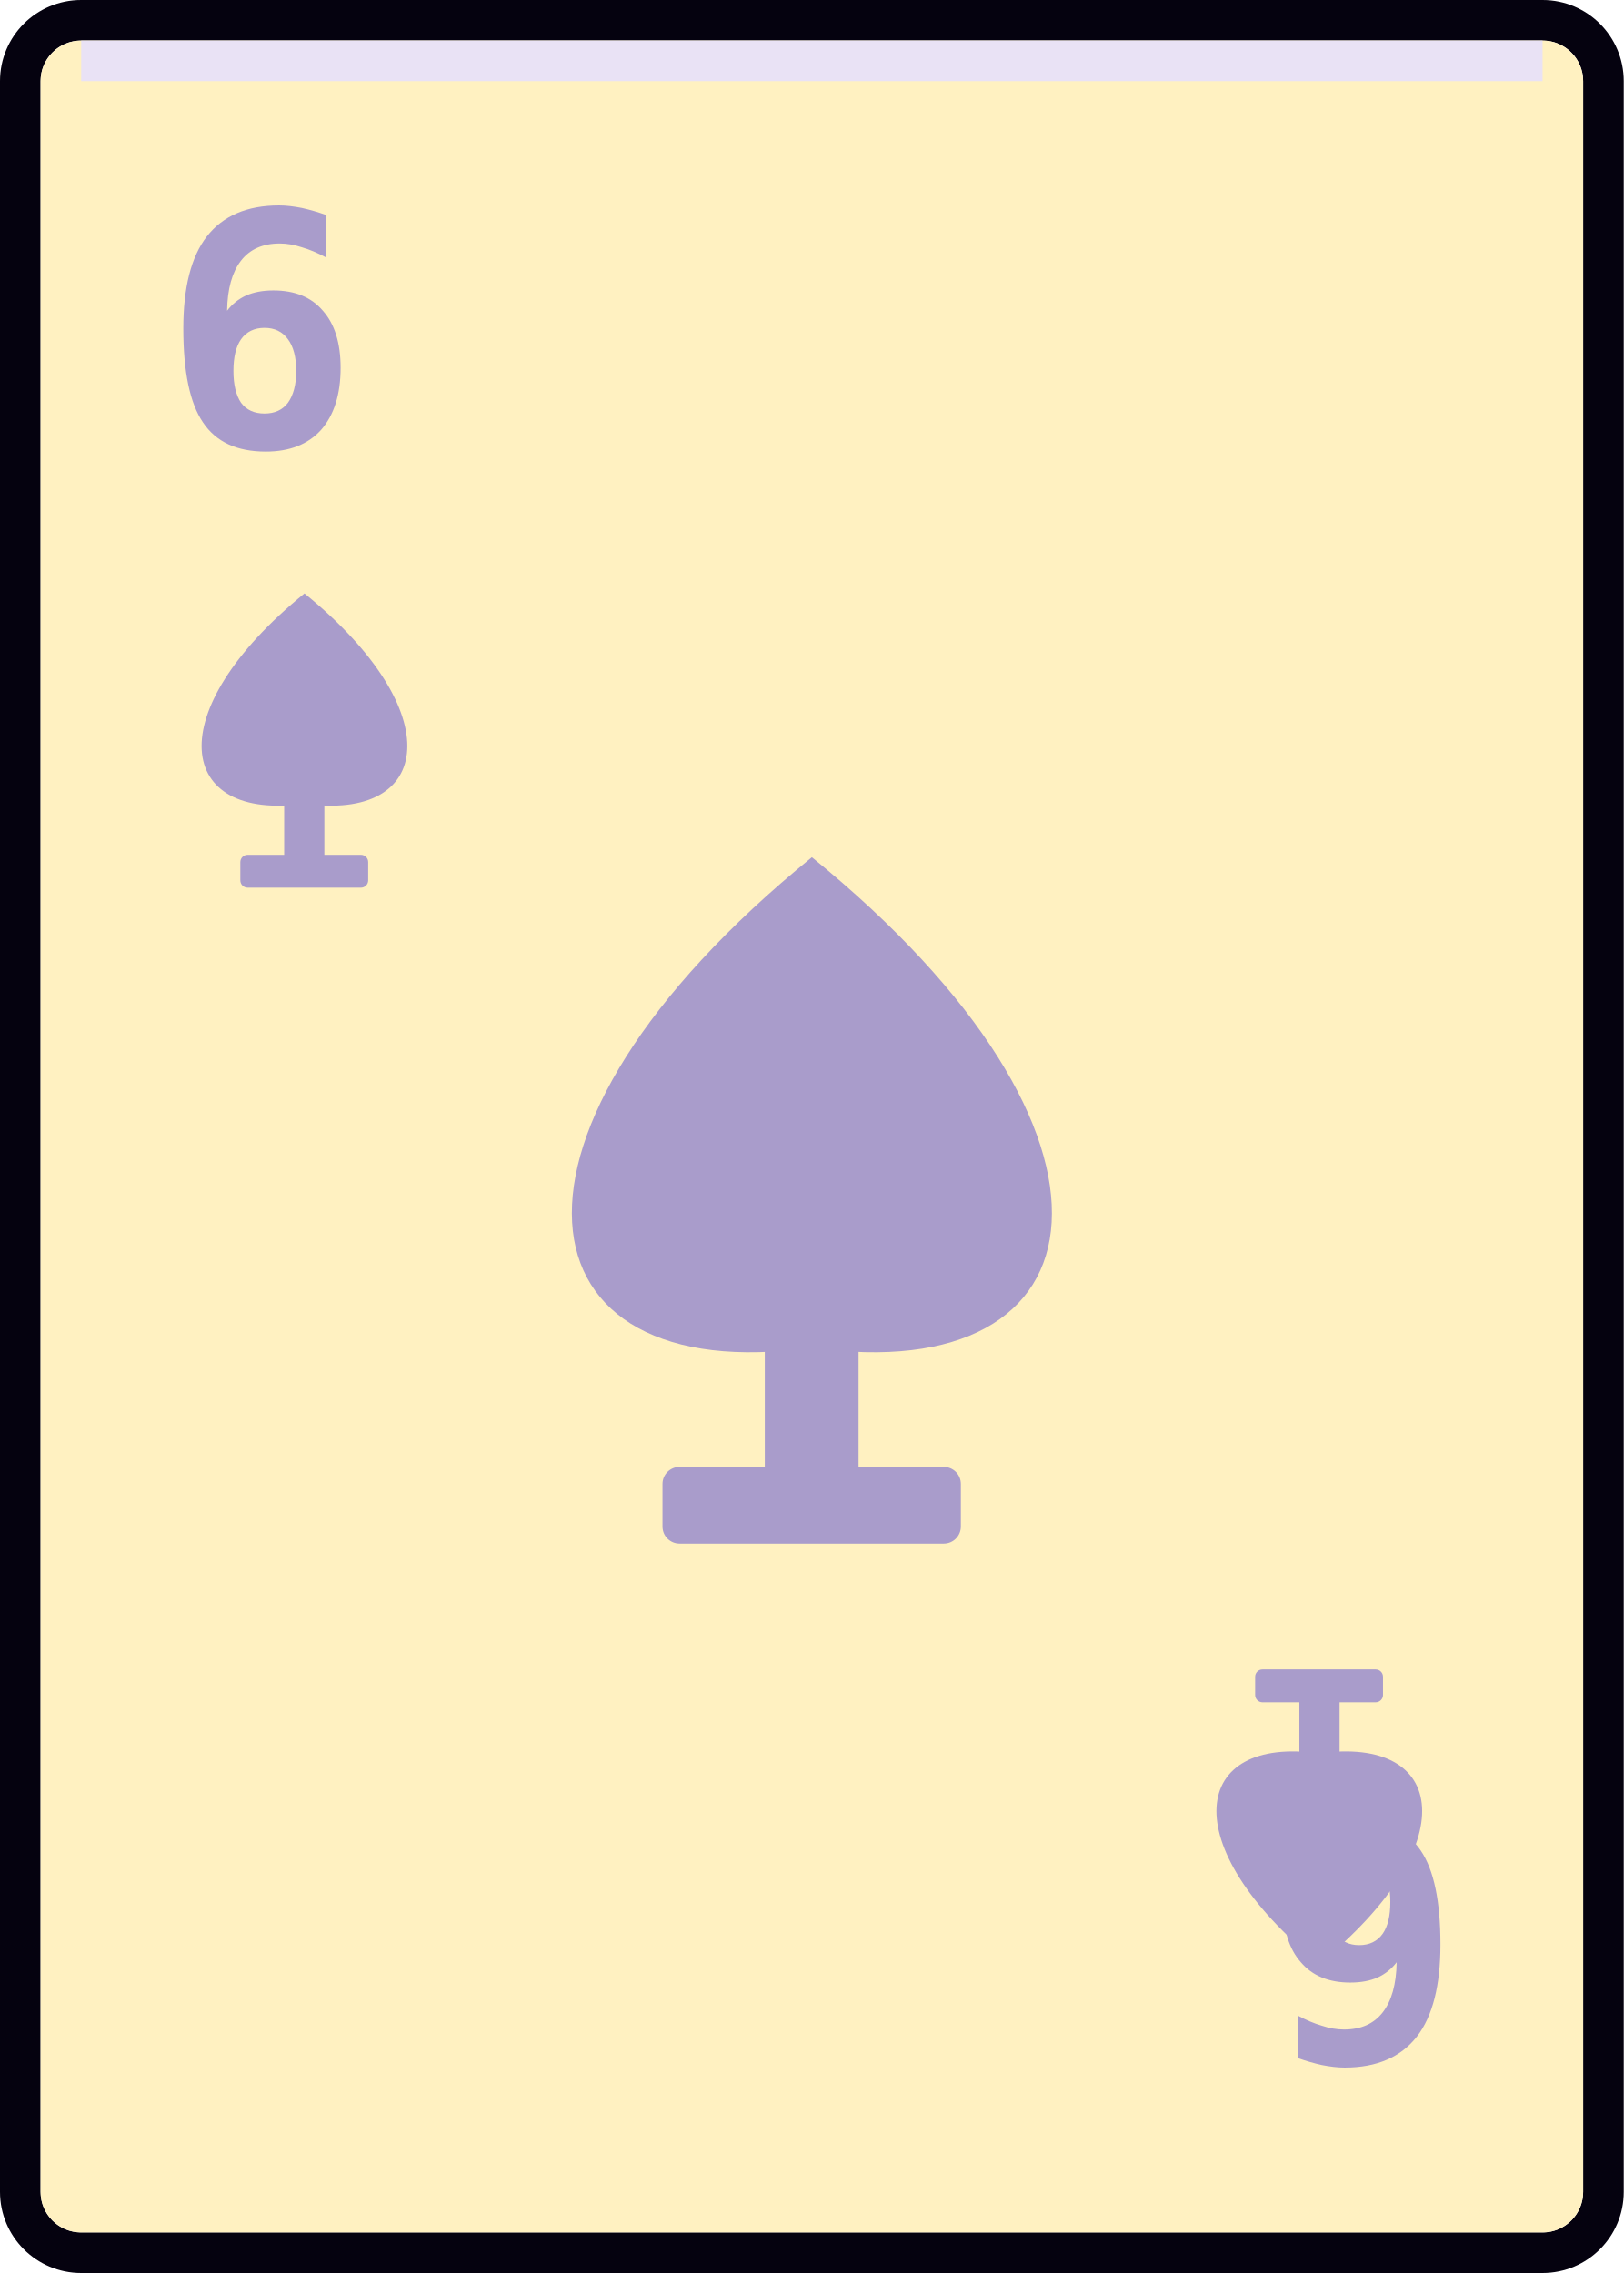
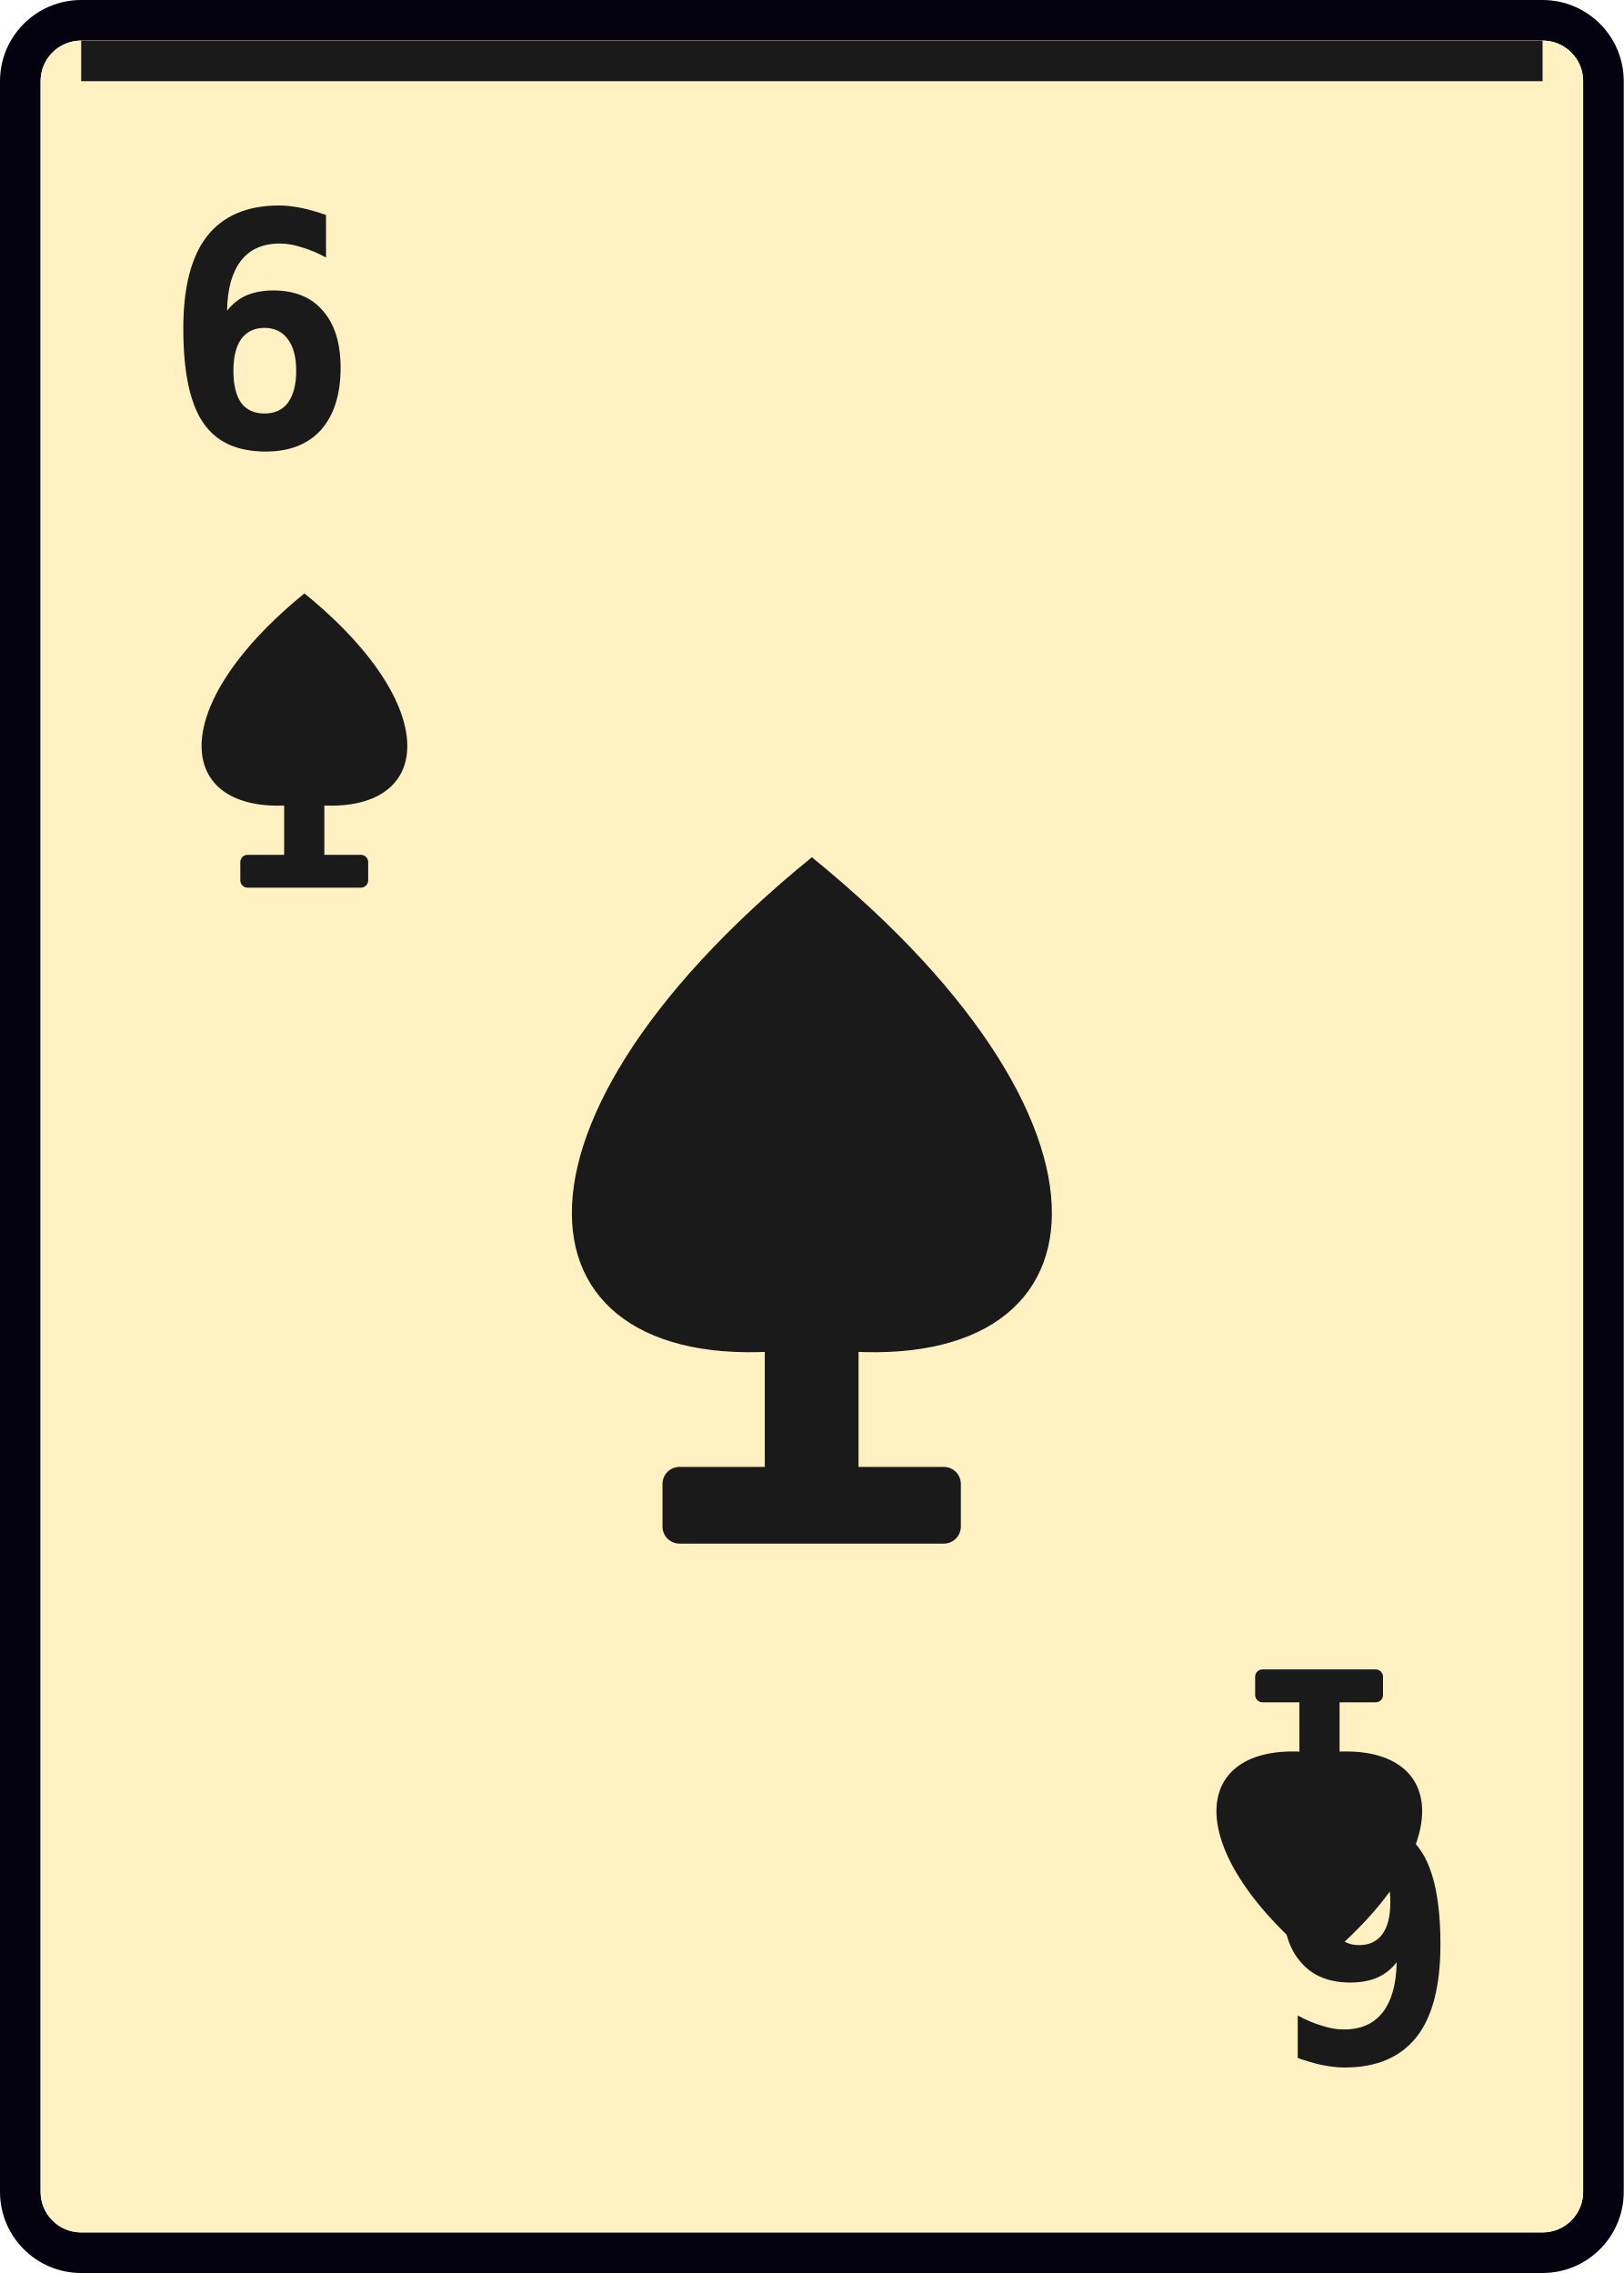
<svg xmlns="http://www.w3.org/2000/svg" viewBox="0 0 40 56" width="40" height="56" shape-rendering="geometricPrecision">
  <g id="edge">
    <rect x="0.5" y="0.5" width="39" height="55" rx="1.5" ry="1.5" fill="none" stroke="#05020F" stroke-width="1" />
  </g>
  <g id="face">
    <rect x="1" y="1" width="38" height="54" rx="1" ry="1" fill="#FFF1C1" />
-     <line x1="2" y1="1.5" x2="38" y2="1.5" stroke="#E9E2F5" stroke-width="1" />
+     <line x1="2" y1="1.5" x2="38" y2="1.5" stroke="#1A1A1A" stroke-width="1" />
  </g>
  <g id="rank">
-     <text x="4" y="11" fill="#A99CCB" font-size="8" font-family="ui-monospace, SFMono-Regular, Menlo, Consolas, monospace" font-weight="700">6</text>
+     <text x="4" y="11" fill="#1A1A1A" font-size="8" font-family="ui-monospace, SFMono-Regular, Menlo, Consolas, monospace" font-weight="700">6</text>
    <g transform="translate(36,52) rotate(180)">
-       <text x="0" y="7" fill="#A99CCB" font-size="8" font-family="ui-monospace, SFMono-Regular, Menlo, Consolas, monospace" font-weight="700">6</text>
+       <text x="0" y="7" fill="#1A1A1A" font-size="8" font-family="ui-monospace, SFMono-Regular, Menlo, Consolas, monospace" font-weight="700">6</text>
    </g>
  </g>
  <g id="suit">
-     <path d="M 7.5,14.62 C 11.1,17.55 10.65,20.25 7.5,19.8 C 4.35,20.25 3.9,17.55 7.5,14.62 Z" fill="#A99CCB" />
-     <rect x="7" y="19.12" width="0.99" height="2.48" fill="#A99CCB" />
-     <rect x="5.92" y="21.06" width="3.15" height="0.81" rx="0.18" fill="#A99CCB" />
-     <path d="M 20,21.12 C 28.4,27.95 27.35,34.25 20,33.2 C 12.65,34.25 11.6,27.95 20,21.12 Z" fill="#A99CCB" />
-     <rect x="18.84" y="31.62" width="2.31" height="5.78" fill="#A99CCB" />
-     <rect x="16.32" y="36.14" width="7.35" height="1.89" rx="0.42" fill="#A99CCB" />
+     <path d="M 7.5,14.62 C 11.1,17.55 10.65,20.25 7.5,19.8 C 4.35,20.25 3.9,17.55 7.5,14.62 Z" fill="#1A1A1A" />
+     <rect x="7" y="19.12" width="0.99" height="2.48" fill="#1A1A1A" />
+     <rect x="5.92" y="21.06" width="3.15" height="0.81" rx="0.18" fill="#1A1A1A" />
+     <path d="M 20,21.12 C 28.4,27.95 27.35,34.25 20,33.2 C 12.65,34.25 11.6,27.95 20,21.12 Z" fill="#1A1A1A" />
+     <rect x="18.84" y="31.62" width="2.31" height="5.78" fill="#1A1A1A" />
+     <rect x="16.32" y="36.14" width="7.35" height="1.89" rx="0.42" fill="#1A1A1A" />
    <g transform="translate(36,52) rotate(180)">
-       <path d="M 3.5,3.62 C 7.1,6.55 6.65,9.25 3.5,8.8 C 0.35,9.25 -0.1,6.55 3.5,3.62 Z" fill="#A99CCB" />
-       <rect x="3" y="8.12" width="0.99" height="2.48" fill="#A99CCB" />
-       <rect x="1.93" y="10.06" width="3.15" height="0.81" rx="0.18" fill="#A99CCB" />
+       <path d="M 3.5,3.62 C 7.1,6.55 6.65,9.25 3.5,8.8 C 0.35,9.25 -0.1,6.55 3.5,3.62 Z" fill="#1A1A1A" />
+       <rect x="3" y="8.12" width="0.99" height="2.48" fill="#1A1A1A" />
+       <rect x="1.93" y="10.06" width="3.15" height="0.81" rx="0.18" fill="#1A1A1A" />
    </g>
  </g>
</svg>
